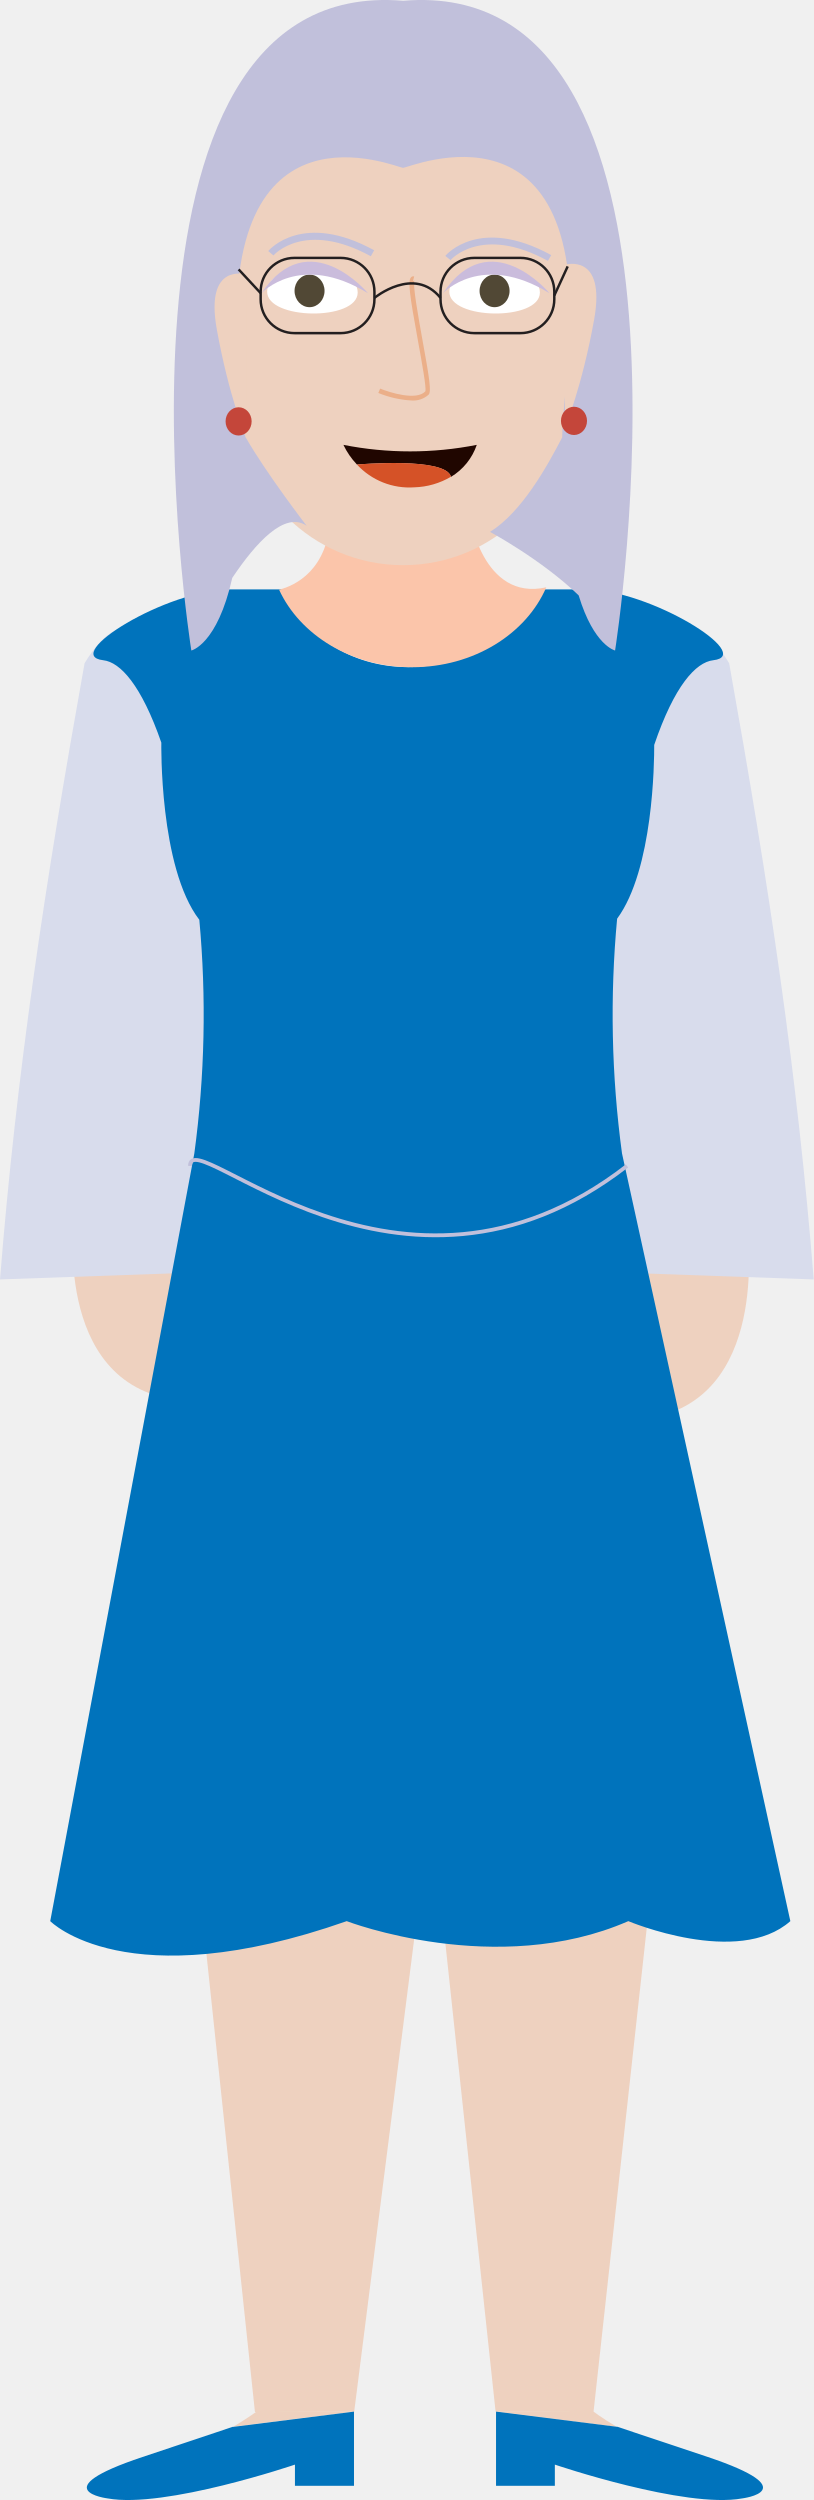
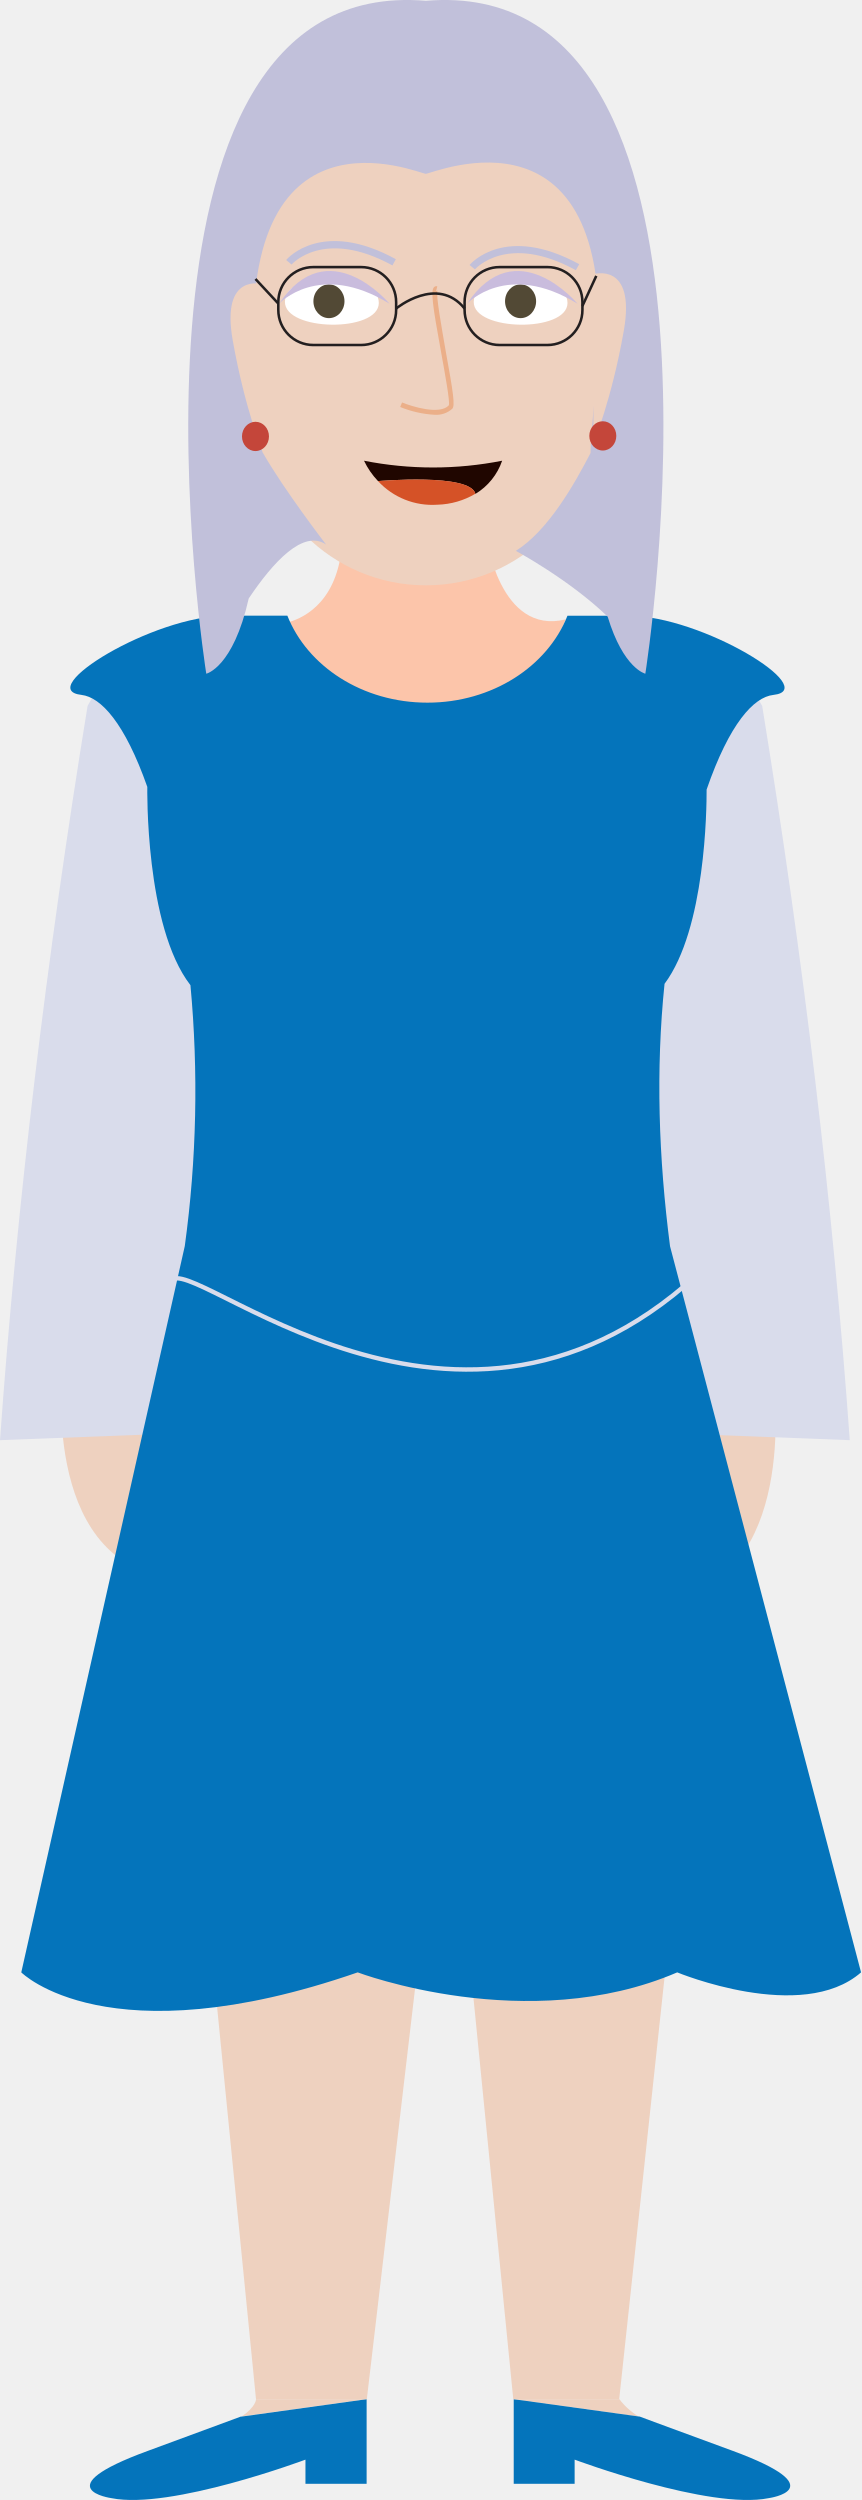
- <svg xmlns="http://www.w3.org/2000/svg" viewBox="0 0 206.7 635.04">
+ <svg xmlns="http://www.w3.org/2000/svg" viewBox="0 0 211.19 613.17">
  <defs>
-     <style>.cls-1{fill:#eed1bf;}.cls-2{fill:#d8dcec;}.cls-3{fill:#0073bc;}.cls-14,.cls-4{fill:none;stroke-miterlimit:10;}.cls-4{stroke:#c1c0db;stroke-width:0.97px;}.cls-5{fill:#fbc5aa;}.cls-6{fill:#fff;}.cls-7{fill:#514835;}.cls-8{fill:#cabcdc;}.cls-9{fill:#ebaf89;}.cls-10{fill:#c1c0db;}.cls-11{fill:#200600;}.cls-12{fill:#d55227;}.cls-13{fill:#c4463a;}.cls-14{stroke:#231f20;stroke-width:0.63px;}</style>
+     <style>.cls-1{fill:#eed1bf;}.cls-2{fill:#fcc5aa;}.cls-3{fill:#d9dceb;}.cls-4{fill:#0474bb;}.cls-14,.cls-5{fill:none;stroke-miterlimit:10;}.cls-5{stroke:#d9dceb;stroke-width:1.08px;}.cls-6{fill:#fff;}.cls-7{fill:#524935;}.cls-8{fill:#c9bcdd;}.cls-9{fill:#ebaf89;}.cls-10{fill:#c1c0da;}.cls-11{fill:#200600;}.cls-12{fill:#d55227;}.cls-13{fill:#c4463a;}.cls-14{stroke:#231f20;stroke-width:0.63px;}</style>
  </defs>
  <g id="Layer_2" data-name="Layer 2">
-     <g id="Avatar">
-       <path id="Koza" class="cls-1" d="M18.87,308.43S13,351.29,44.76,355.6V307.38Z" />
-       <path id="Koza-2" data-name="Koza" class="cls-1" d="M189.81,313.21s5.89,42.87-25.9,47.17V312.17Z" />
-       <path class="cls-2" d="M0,325l51.93-1.84V194.24s-12-56.34-30.45-25.76C11.26,225.5,4.16,272.84,0,325Z" />
-       <path class="cls-2" d="M206.7,325l-51.94-1.84V194.24s12-56.34,30.46-25.76C195.44,225.5,202.53,272.84,206.7,325Z" />
-       <polygon id="Hlace" class="cls-1" points="174.61 374.87 174.61 395.9 150.76 612.7 125.89 612.61 109.44 459.23 89.97 612.61 64.76 612.7 41.8 395.9 41.8 374.87 174.61 374.87" />
-       <path class="cls-3" d="M158,293a262.18,262.18,0,0,1-1.24-59.64c9.19-12.47,9.44-39.83,9.42-44.14,5.11-15,10.54-21,15-21.51,10.8-1.21-16-18-32.47-18H135c-4.47,11.49-16.81,19.75-31.35,19.75s-26.87-8.26-31.35-19.75H58.7c-16.52,0-43.28,16.77-32.47,18,4.35.49,9.69,6.36,14.75,20.93,0,0-.58,31.67,9.65,45A262.26,262.26,0,0,1,49.36,293l-36.6,195s19.26,19.7,75.31,0c0,0,38.05,14.64,71.53,0,0,0,27.91,11.74,41.16,0Z" />
-       <path class="cls-4" d="M48.26,296.16c.15-11.19,53.3,44.77,111,0" />
-       <path id="Vrat" class="cls-5" d="M138.76,149.19c-5.1,11.84-18.42,20.3-34.07,20.3-15.37,0-28.5-8.17-33.8-19.7,4-1,12.58-4.94,13.09-18.92h35.3S122.52,152.84,138.76,149.19Z" />
-       <path id="Koza-3" data-name="Koza" class="cls-1" d="M89.92,612.59l-30.69,3.85c3.61-2.16,5.93-3.85,5.93-3.85Z" />
-       <path id="Koza-4" data-name="Koza" class="cls-1" d="M156.64,616.44,126,612.59h24.77S153,614.28,156.64,616.44Z" />
-       <path id="cevlje" class="cls-3" d="M89.92,612.59v18.84h-15v-5.38s-33.06,11.24-47.57,8.59c0,0-16.55-2.06,8.86-10.53,19-6.33,22.83-7.64,22.83-7.64l.17,0h0Z" />
-       <path id="cevlje-2" data-name="cevlje" class="cls-3" d="M188.51,634.64c-14.5,2.65-47.57-8.59-47.57-8.59v5.38H126V612.59l30.69,3.85h0l.17,0s3.83,1.31,22.84,7.64C205.06,632.58,188.51,634.64,188.51,634.64Z" />
-       <path id="Koza-5" data-name="Koza" class="cls-1" d="M98.31,14h8.2a37.7,37.7,0,0,1,37.7,37.7v50.06a41.8,41.8,0,0,1-41.8,41.8h0a41.8,41.8,0,0,1-41.8-41.8V51.67A37.7,37.7,0,0,1,98.31,14Z" />
-       <path class="cls-6" d="M90.86,74.34c.09-8-22.94-8.36-23-.31C67.75,81.3,90.78,81.6,90.86,74.34Z" />
-       <path class="cls-6" d="M137.14,74.34c.09-8-22.93-8.36-23-.31C114,81.3,137.06,81.6,137.14,74.34Z" />
-       <ellipse class="cls-7" cx="78.63" cy="73.89" rx="3.81" ry="4.14" />
-       <ellipse class="cls-7" cx="125.63" cy="73.89" rx="3.81" ry="4.14" />
-       <path id="Oci" class="cls-8" d="M66.4,74.5s9.78-10.67,27.09,0C93.49,74.5,78.44,56.43,66.4,74.5Z" />
-       <path id="Oci-2" data-name="Oci" class="cls-8" d="M112.51,74.5s9.78-10.67,27.09,0C139.6,74.5,124.55,56.43,112.51,74.5Z" />
+     <g id="Layer_1-2" data-name="Layer 1">
+       <path id="Koza" class="cls-1" d="M15.41,335S9.52,382.22,41.3,387V333.89Z" />
+       <path id="Koza-2" data-name="Koza" class="cls-1" d="M189.81,340.3s5.89,47.19-25.9,51.93V339.16Z" />
+       <path id="Vrat" class="cls-2" d="M138.76,151.91c-5.1,13-18.42,22.34-34.07,22.34-15.37,0-28.5-9-33.8-21.68,4-1.16,12.58-5.44,13.09-20.83h35.3S122.52,155.93,138.76,151.91Z" />
+       <path class="cls-3" d="M0,353.23l51.93-2V201.5s-12-62-30.45-28.36Q6.15,267.28,0,353.23Z" />
+       <path class="cls-3" d="M208.42,353.23l-51.94-2V201.5s12-62,30.46-28.36Q202.27,267.28,208.42,353.23Z" />
+       <path id="Koza-3" data-name="Koza" class="cls-1" d="M89.92,588.45l-30.69,4.24c3.61-2.38,3.56-4.24,3.56-4.24Z" />
+       <path id="Koza-4" data-name="Koza" class="cls-1" d="M156.64,592.69,126,588.45h25.92A16.76,16.76,0,0,0,156.64,592.69Z" />
+       <path id="cevlje" class="cls-4" d="M89.92,588.45v20.74h-15v-5.92s-33.06,12.37-47.57,9.45c0,0-16.55-2.27,8.86-11.58,19-7,22.83-8.42,22.83-8.42l.17,0h0Z" />
+       <path id="cevlje-2" data-name="cevlje" class="cls-4" d="M188.51,612.72c-14.5,2.92-47.57-9.45-47.57-9.45v5.92H126V588.45l30.69,4.24h0l.17,0s3.83,1.45,22.84,8.42C205.06,610.45,188.51,612.72,188.51,612.72Z" />
+       <polygon id="Hlace" class="cls-1" points="174.61 348.53 174.61 376.95 151.87 588.45 125.89 588.45 109.44 422.69 89.97 588.45 62.79 588.45 41.8 376.95 41.8 348.53 174.61 348.53" />
+       <path id="Obleka" class="cls-4" d="M164.34,305.68c-2.81-21.71-3.53-43.2-1.35-64.38,10.06-13.46,10.34-43,10.32-47.65,5.6-16.18,11.54-22.68,16.38-23.21,11.84-1.31-17.48-19.42-35.57-19.42H139.18c-4.9,12.41-18.43,21.32-34.35,21.32S75.39,163.43,70.48,151H55.55C37.45,151,8.13,169.13,20,170.44,24.75,171,30.6,177.3,36.13,193c0,0-.63,34.19,10.58,48.63a279.61,279.61,0,0,1-1.39,64L5.22,483.76s21.11,21.27,82.51,0c0,0,41.69,15.8,78.37,0,0,0,30.57,12.68,45.09,0Z" />
+       <path class="cls-5" d="M41.65,315.29c.15-13.07,65.1,52.33,126.36,0" />
+       <path id="Koza-5" data-name="Koza" class="cls-1" d="M100.36,14h8.2a37.7,37.7,0,0,1,37.7,37.7v50.06a41.8,41.8,0,0,1-41.8,41.8h0a41.8,41.8,0,0,1-41.8-41.8V51.67A37.7,37.7,0,0,1,100.36,14Z" />
+       <path class="cls-6" d="M92.91,74.34C93,66.29,70,66,69.88,74,69.8,81.3,92.82,81.6,92.91,74.34Z" />
+       <path class="cls-6" d="M139.19,74.34c.09-8-22.94-8.36-23-.31C116.08,81.3,139.11,81.6,139.19,74.34Z" />
+       <ellipse class="cls-7" cx="80.68" cy="73.89" rx="3.81" ry="4.14" />
+       <ellipse class="cls-7" cx="127.68" cy="73.89" rx="3.81" ry="4.14" />
+       <path id="Oci" class="cls-8" d="M68.45,74.5s9.78-10.67,27.09,0C95.54,74.5,80.49,56.43,68.45,74.5Z" />
+       <path id="Oci-2" data-name="Oci" class="cls-8" d="M114.55,74.5s9.79-10.67,27.1,0C141.65,74.5,126.6,56.43,114.55,74.5Z" />
      <g id="Nos">
-         <path class="cls-9" d="M104.52,101.73a25.86,25.86,0,0,1-8.42-1.91l.46-1.11c2.44,1,9.25,3.13,11.48.7.32-.83-.91-7.55-1.9-13-2.1-11.49-2.61-15.2-1.7-16a.78.78,0,0,1,.77-.19l-.3,1.16a.37.37,0,0,0,.38-.14c-.53,1,.95,9.09,2,15,1.86,10.15,2.29,13.22,1.6,14A5.81,5.81,0,0,1,104.52,101.73Z" />
+         <path class="cls-9" d="M106.57,101.73a25.86,25.86,0,0,1-8.42-1.91l.46-1.11c2.44,1,9.25,3.13,11.48.7.31-.83-.91-7.55-1.9-13-2.1-11.49-2.61-15.2-1.71-16a.8.8,0,0,1,.78-.19l-.3,1.16a.38.38,0,0,0,.38-.14c-.53,1,1,9.09,2,15,1.85,10.15,2.29,13.22,1.6,14A5.81,5.81,0,0,1,106.57,101.73Z" />
      </g>
-       <path id="Obrve" class="cls-10" d="M94.2,65.1c-16.86-9.24-24.66-.3-24.74-.21l-1.33-1.12c.35-.41,8.81-10.12,26.91-.2Z" />
-       <path id="Obrve-2" data-name="Obrve" class="cls-10" d="M139.18,66.27c-16.86-9.24-24.66-.29-24.74-.2L113.11,65c.35-.42,8.81-10.12,26.91-.2Z" />
-       <path class="cls-11" d="M121.11,113a15.23,15.23,0,0,1-6.56,8.14C113.31,116,90.75,118,90.67,118a19.14,19.14,0,0,1-3.44-5A87.28,87.28,0,0,0,121.11,113Z" />
-       <path class="cls-12" d="M114.55,121.1h0a19.32,19.32,0,0,1-9.33,2.69A18.09,18.09,0,0,1,90.67,118C90.75,118,113.31,116,114.55,121.1Z" />
-       <polygon class="cls-11" points="90.67 117.97 90.67 117.97 90.67 117.97 90.67 117.97" />
-       <path id="Lasje3" class="cls-10" d="M156.24,165.24s-5.39-1.23-9.25-14c-9.45-9.12-22.52-16.13-22.52-16.13,8.06-5,14.52-16.65,18.33-24,.14-6,1-12.52,1.59-19.91,5.8-68.52-40.06-48.71-42-48.56h0c-1.77-.1-46.8-19.69-41.94,48.56.52,7.36,1.79,13.9,1.94,19.86,5.21,9.14,15.5,22.5,15.5,22.5C72.36,129.75,65,137.84,59,146.79c-3.82,17-10.4,18.45-10.4,18.45S21.22-6.67,102.41.2C183.59-6.67,156.24,165.24,156.24,165.24Z" />
-       <path id="Koza-6" data-name="Koza" class="cls-1" d="M143.5,67.25s10.48-3.18,7.43,13.86-7.43,27.6-7.43,27.6Z" />
-       <path id="Koza-7" data-name="Koza" class="cls-1" d="M62.49,69.73S52,66.54,55.06,83.59s7.43,27.6,7.43,27.6Z" />
-       <ellipse id="Uhani" class="cls-13" cx="60.61" cy="107.04" rx="3.31" ry="3.59" />
-       <ellipse id="Uhani-2" data-name="Uhani" class="cls-13" cx="145.8" cy="106.91" rx="3.31" ry="3.59" />
+       <path id="Obrve" class="cls-10" d="M96.25,65.1c-16.86-9.24-24.66-.3-24.74-.21l-1.33-1.12c.35-.41,8.81-10.12,26.91-.2Z" />
+       <path id="Obrve-2" data-name="Obrve" class="cls-10" d="M141.23,66.27c-16.86-9.24-24.66-.29-24.74-.2L115.16,65c.35-.42,8.81-10.12,26.91-.2Z" />
+       <path class="cls-11" d="M123.16,113a15.29,15.29,0,0,1-6.56,8.14C115.36,116,92.8,118,92.72,118a19.14,19.14,0,0,1-3.44-5A87.28,87.28,0,0,0,123.16,113Z" />
+       <path class="cls-12" d="M116.6,121.1h0a19.25,19.25,0,0,1-9.32,2.69A18.09,18.09,0,0,1,92.72,118C92.8,118,115.36,116,116.6,121.1Z" />
+       <polygon class="cls-11" points="92.72 117.97 92.72 117.97 92.72 117.97 92.72 117.97" />
+       <path id="Lasje" class="cls-10" d="M158.28,165.24s-5.38-1.23-9.24-14c-9.45-9.12-22.52-16.13-22.52-16.13,8-5,14.52-16.65,18.32-24,.15-6,1-12.52,1.59-19.91,5.81-68.52-40.05-48.71-42-48.56h0c-1.77-.1-46.8-19.69-41.95,48.56.53,7.36,1.8,13.9,2,19.86,5.2,9.14,15.5,22.5,15.5,22.5C74.41,129.75,67,137.84,61,146.79c-3.82,17-10.41,18.45-10.41,18.45S23.27-6.67,104.46.2C185.64-6.67,158.28,165.24,158.28,165.24Z" />
+       <path id="Koza-6" data-name="Koza" class="cls-1" d="M145.54,67.25S156,64.07,153,81.11s-7.44,27.6-7.44,27.6Z" />
+       <path id="Koza-7" data-name="Koza" class="cls-1" d="M64.53,69.73S54.05,66.54,57.1,83.59s7.43,27.6,7.43,27.6Z" />
+       <ellipse id="Uhani" class="cls-13" cx="62.66" cy="107.04" rx="3.31" ry="3.59" />
+       <ellipse id="Uhani-2" data-name="Uhani" class="cls-13" cx="147.85" cy="106.91" rx="3.31" ry="3.59" />
      <g id="ocala">
-         <rect class="cls-14" x="111.9" y="65.51" width="28.9" height="19.11" rx="8.59" />
-         <rect class="cls-14" x="66.21" y="65.51" width="28.9" height="19.11" rx="8.59" />
-         <path class="cls-14" d="M95.11,75.67s10.09-8.28,16.79,0" />
-         <line class="cls-14" x1="60.61" y1="68.43" x2="66.21" y2="74.46" />
-         <line class="cls-14" x1="144.2" y1="67.67" x2="140.8" y2="75.06" />
+         <rect class="cls-14" x="113.95" y="65.51" width="28.9" height="19.11" rx="8.59" />
+         <rect class="cls-14" x="68.26" y="65.51" width="28.9" height="19.11" rx="8.59" />
+         <path class="cls-14" d="M97.16,75.67s10.09-8.28,16.79,0" />
+         <line class="cls-14" x1="62.66" y1="68.43" x2="68.26" y2="74.46" />
+         <line class="cls-14" x1="146.25" y1="67.67" x2="142.84" y2="75.06" />
      </g>
    </g>
  </g>
</svg>
